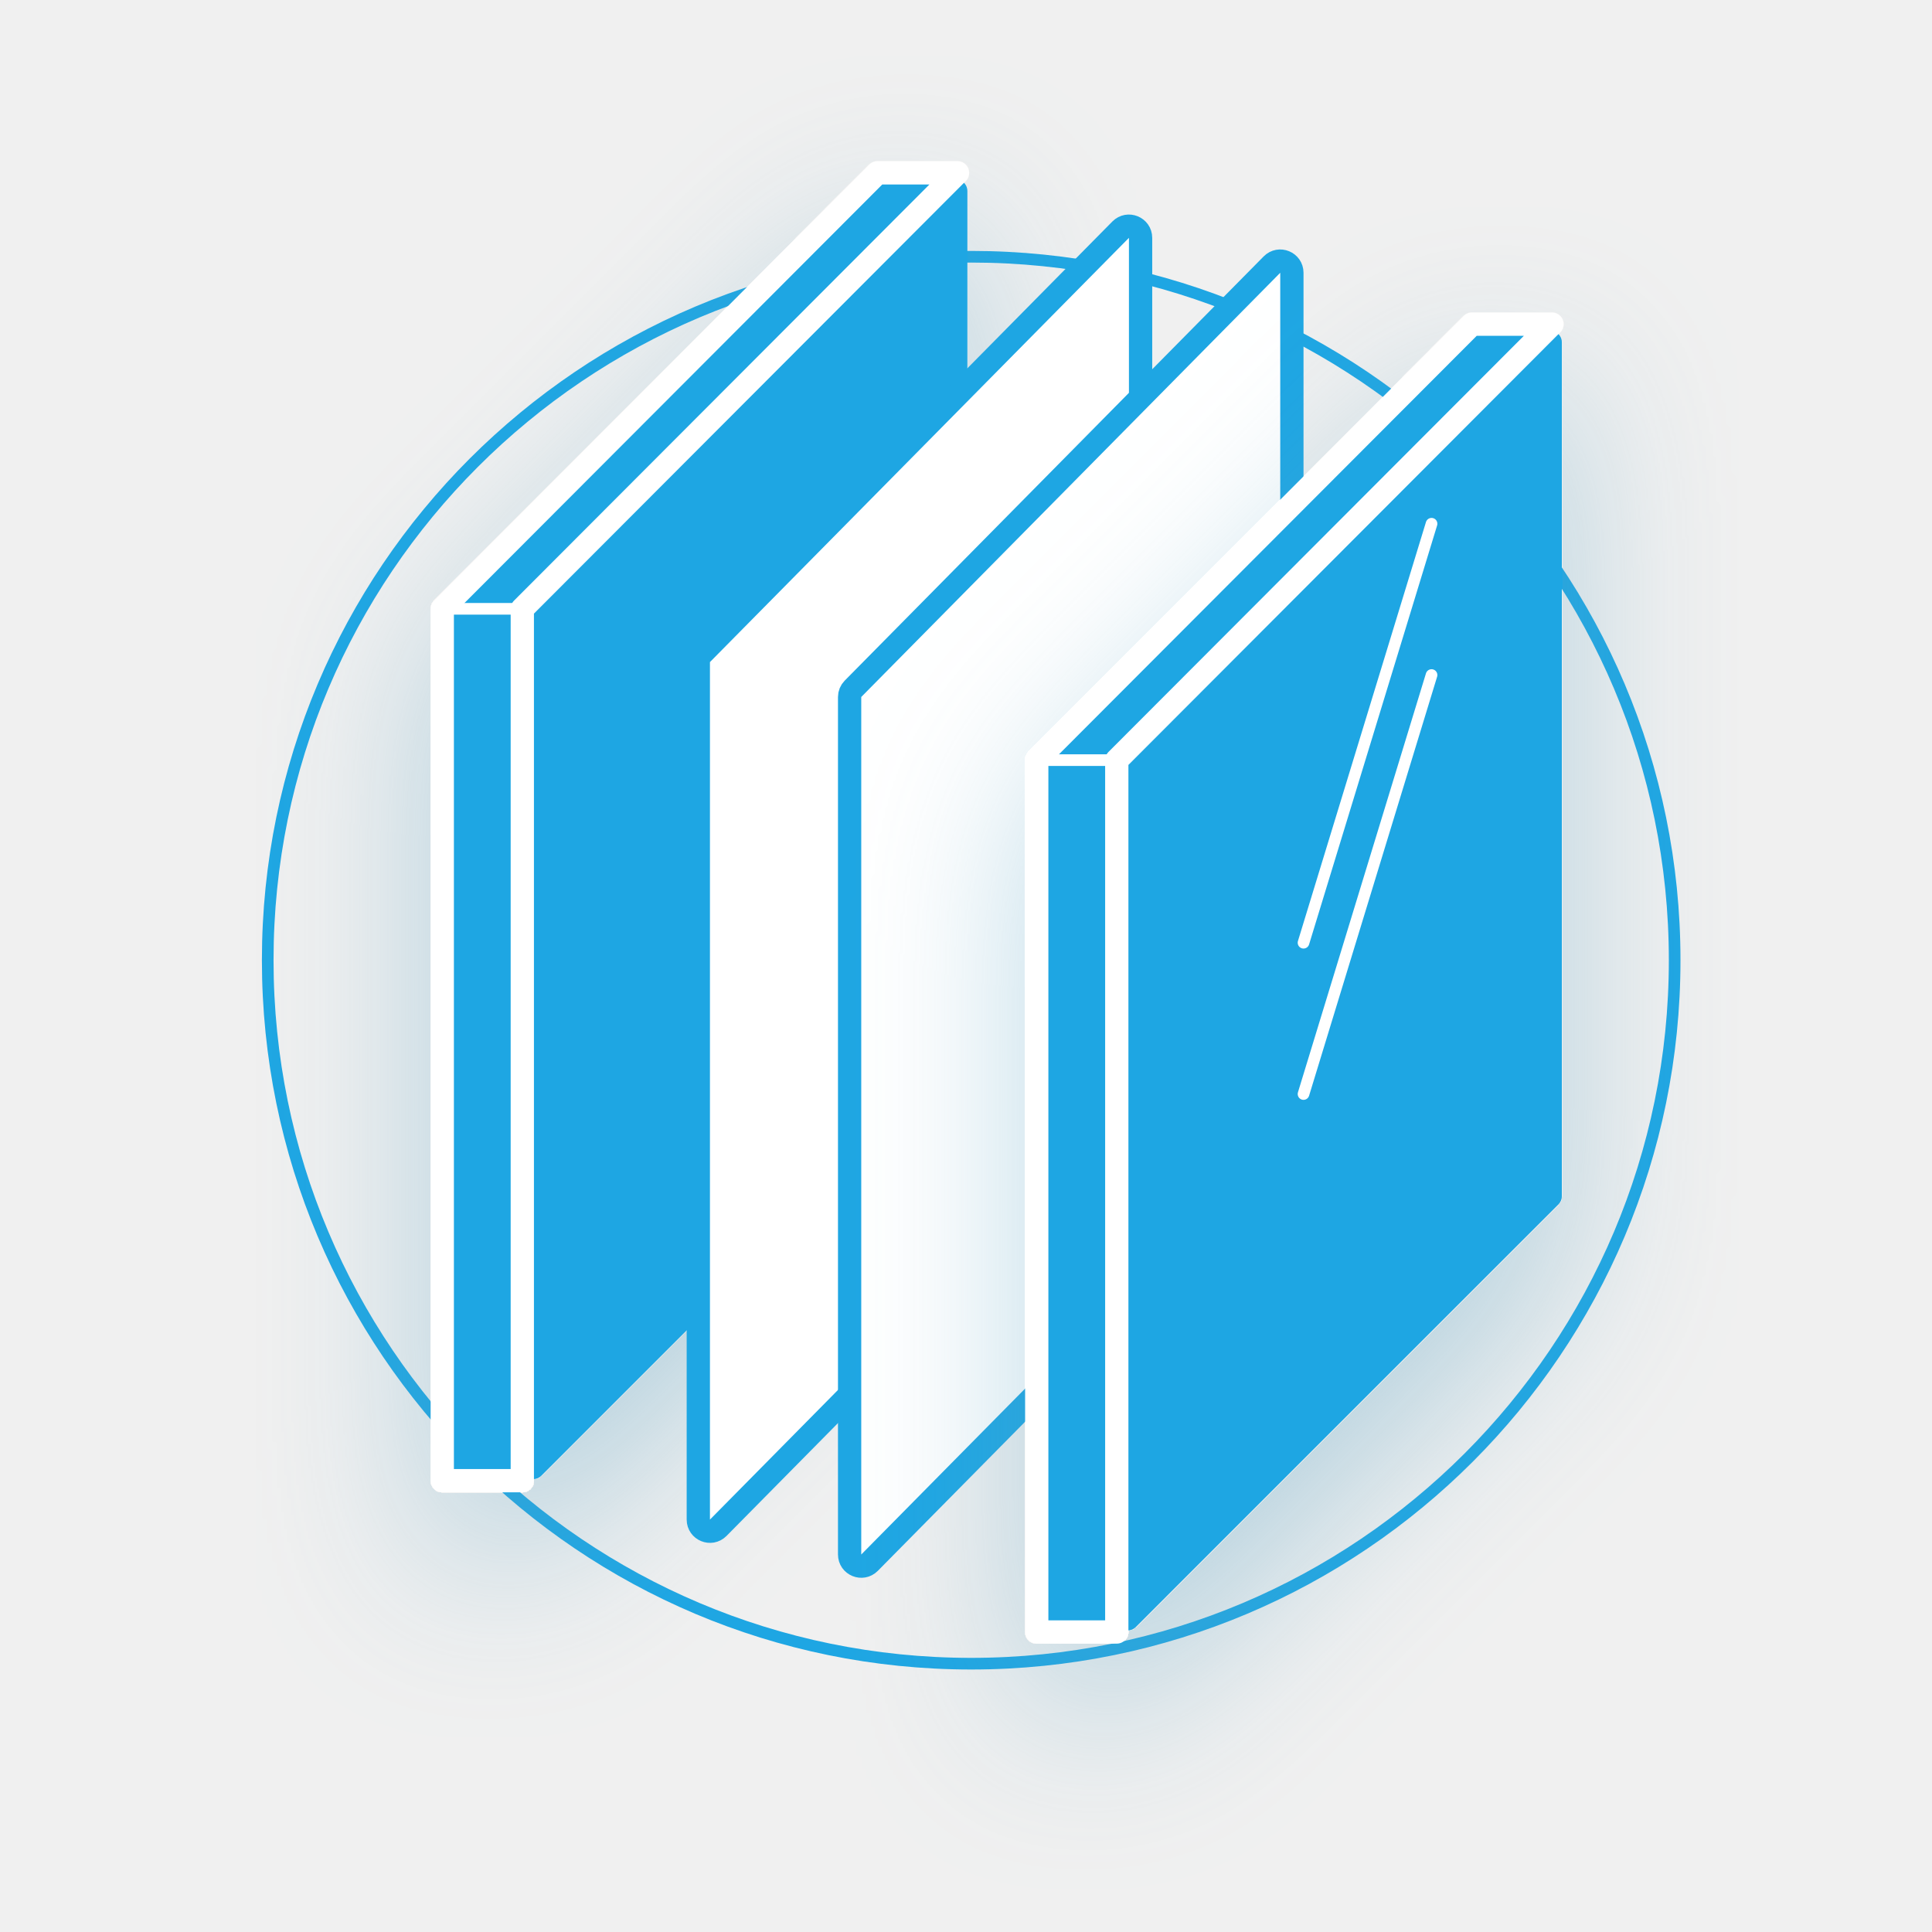
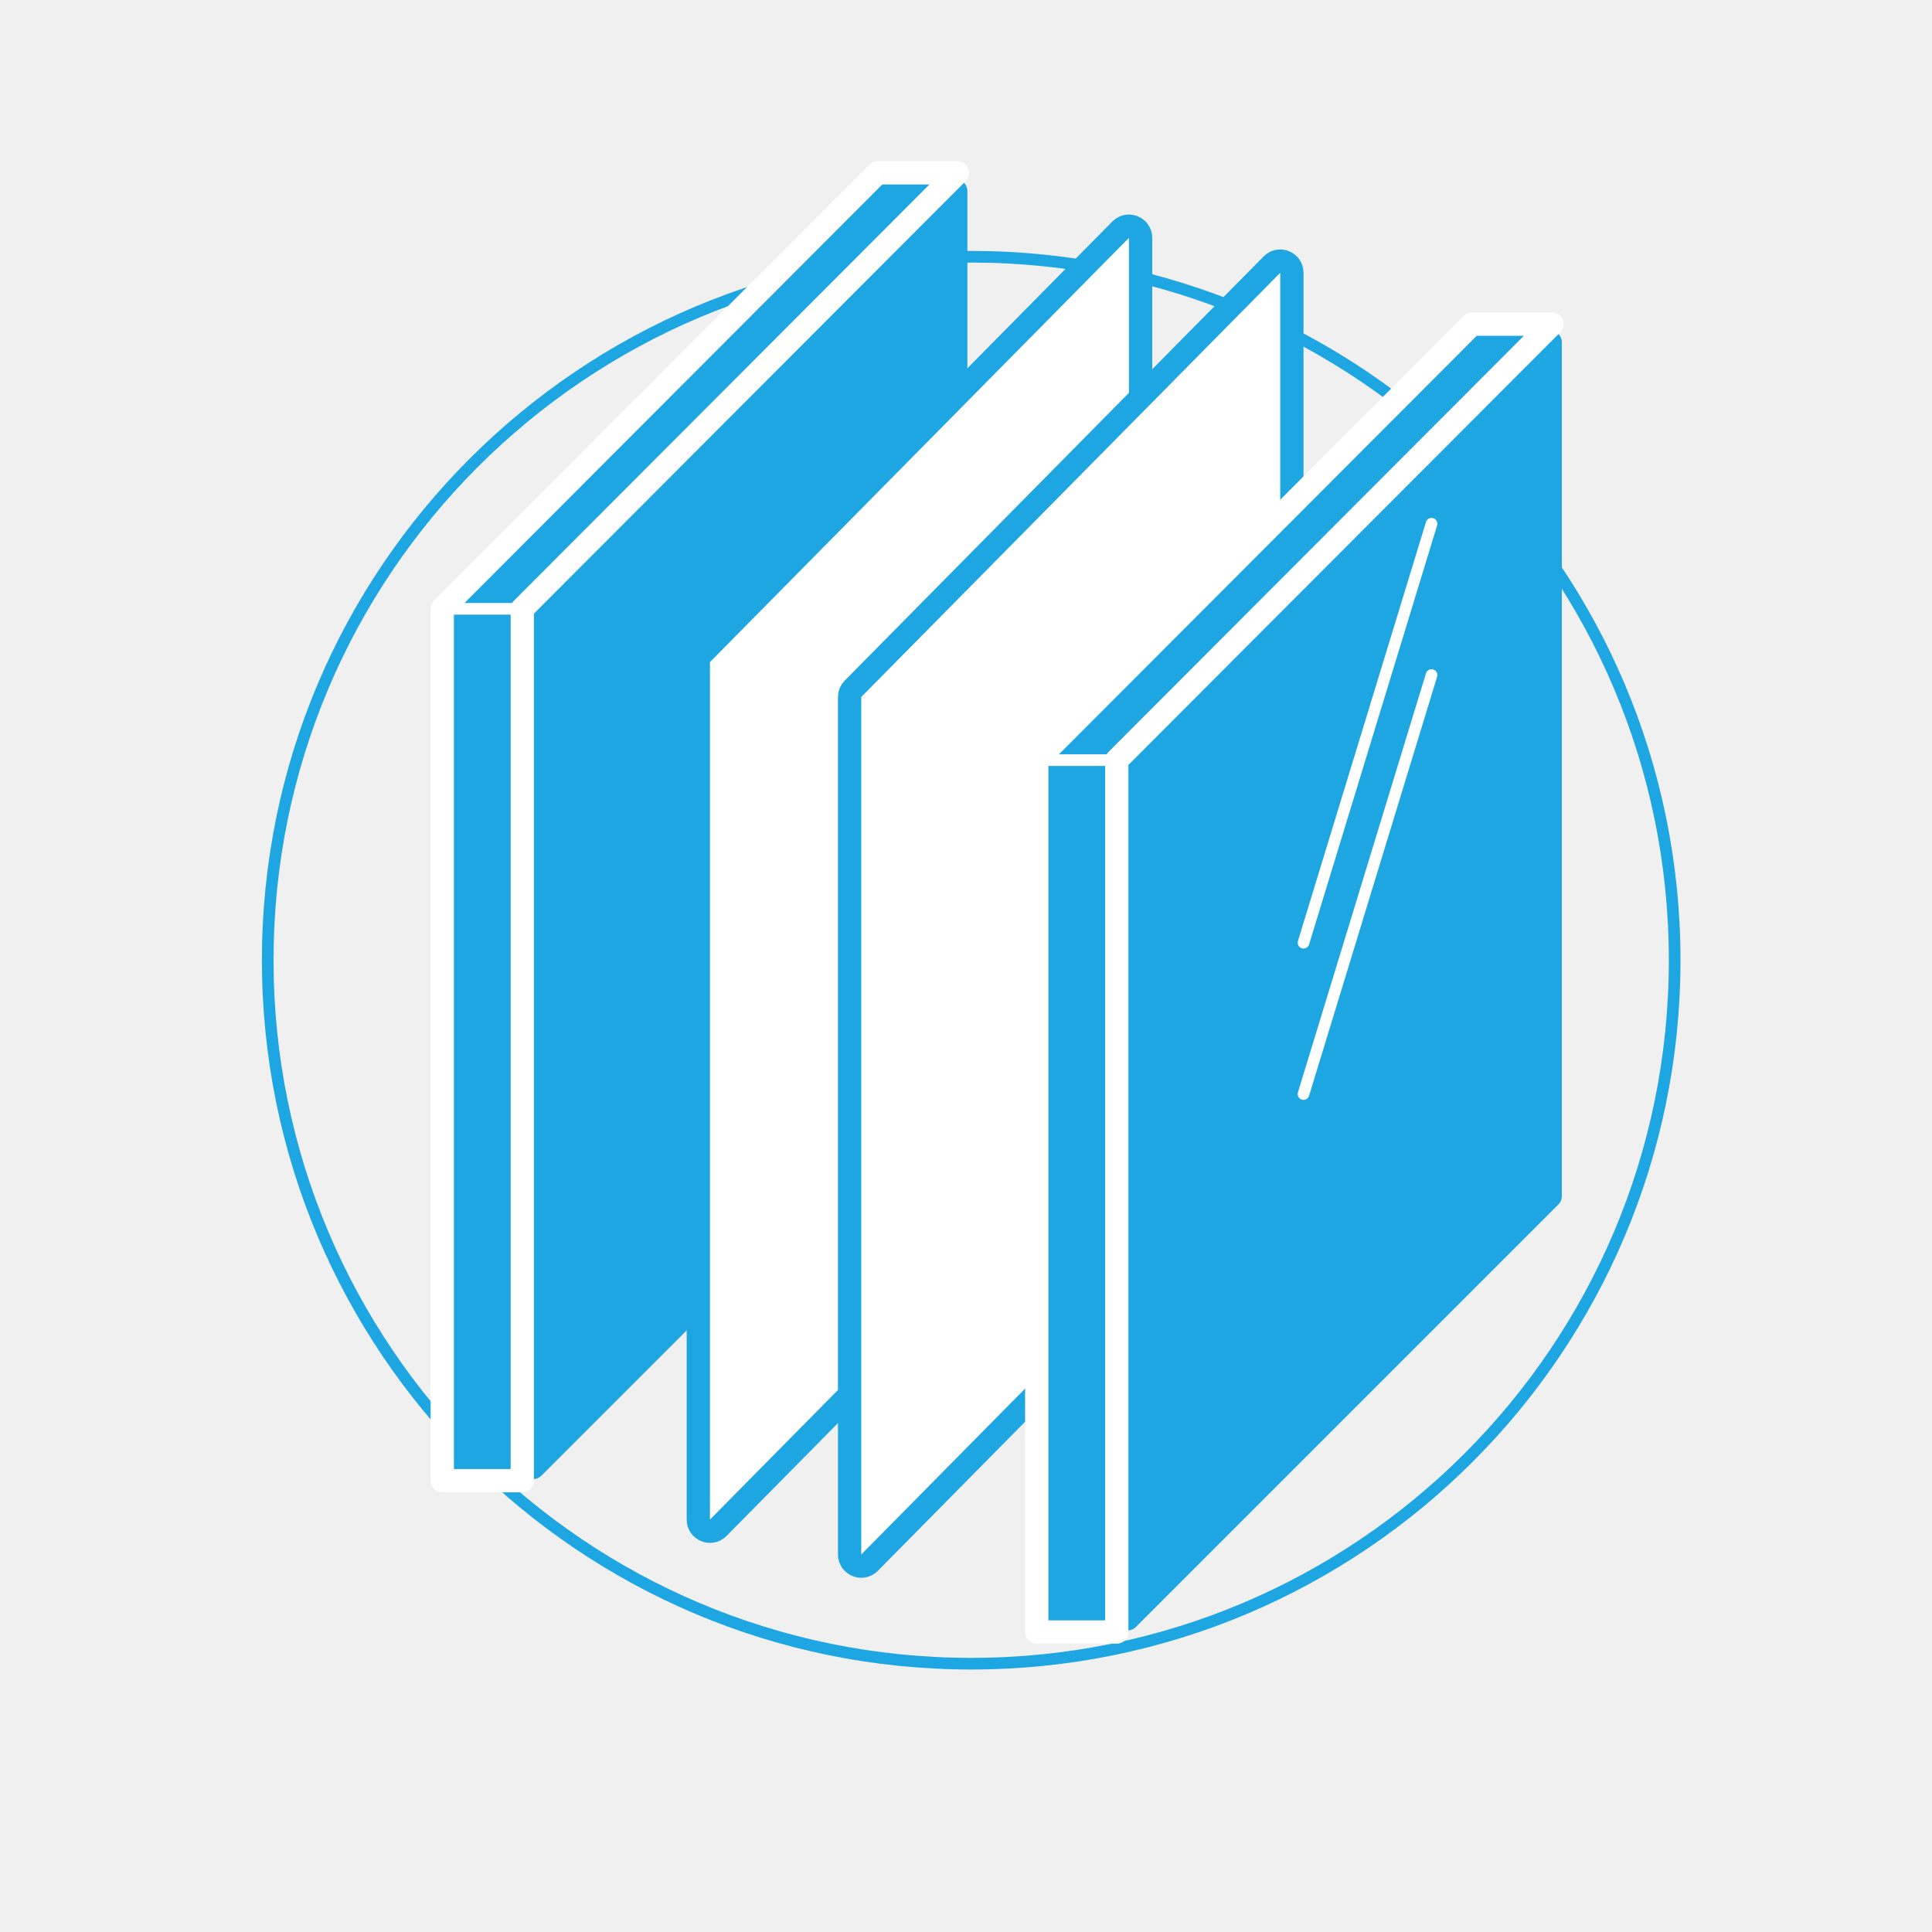
<svg xmlns="http://www.w3.org/2000/svg" width="166" height="166" viewBox="0 0 166 166" fill="none">
  <circle cx="83.446" cy="82.503" r="60.443" stroke="#1EA6E3" />
-   <g filter="url(#filter0_d_136:2549)">
+   <g>
    <path d="M45.103 52.016L81.412 15.707C82.042 15.077 83.119 15.523 83.119 16.414V89.777C83.119 90.043 83.013 90.297 82.826 90.484L46.517 126.793C45.887 127.423 44.81 126.977 44.81 126.086V52.723C44.81 52.458 44.916 52.203 45.103 52.016Z" fill="#1EA6E3" />
    <path d="M38 127.223H44.877V52.309L82.268 14.851H75.391L38 52.309V127.223Z" fill="#1EA6E3" stroke="white" stroke-width="2" stroke-linecap="round" stroke-linejoin="round" />
    <path d="M38.425 52.309H44.81" stroke="white" stroke-linecap="round" stroke-linejoin="round" />
  </g>
  <path d="M60.288 56.184L96.288 19.733C96.917 19.097 98 19.542 98 20.436V94.114C98 94.377 97.896 94.629 97.712 94.816L61.712 131.267C61.083 131.903 60 131.458 60 130.564V56.886C60 56.623 60.104 56.371 60.288 56.184Z" fill="white" stroke="#1EA6E3" stroke-width="2" stroke-linecap="round" stroke-linejoin="round" />
  <path d="M73.288 59.184L109.289 22.733C109.917 22.097 111 22.542 111 23.436V97.114C111 97.377 110.896 97.629 110.711 97.816L74.712 134.267C74.083 134.903 73 134.458 73 133.564V59.886C73 59.623 73.104 59.371 73.288 59.184Z" fill="white" stroke="#1EA6E3" stroke-width="2" stroke-linecap="round" stroke-linejoin="round" />
-   <g filter="url(#filter1_d_136:2549)">
+   <g>
    <path d="M96.181 65.016L132.49 28.707C133.12 28.077 134.197 28.523 134.197 29.414V102.777C134.197 103.042 134.092 103.297 133.904 103.484L97.596 139.793C96.966 140.423 95.888 139.977 95.888 139.086V65.723C95.888 65.457 95.994 65.203 96.181 65.016Z" fill="#1EA6E3" />
    <path d="M89.078 140.223H95.955V65.309L133.346 27.851H126.469L89.078 65.309V140.223Z" fill="#1EA6E3" stroke="white" stroke-width="2" stroke-linecap="round" stroke-linejoin="round" />
    <path d="M89.504 65.309H95.888" stroke="white" stroke-linecap="round" stroke-linejoin="round" />
  </g>
  <path d="M123 45L112 81" stroke="white" stroke-linecap="round" stroke-linejoin="round" />
  <path d="M123 58L112 94" stroke="white" stroke-linecap="round" stroke-linejoin="round" />
  <defs>
    <filter id="filter0_d_136:2549" x="22" y="4.851" width="76.268" height="144.372" filterUnits="userSpaceOnUse" color-interpolation-filters="sRGB">
      <feFlood flood-opacity="0" result="BackgroundImageFix" />
      <feColorMatrix in="SourceAlpha" type="matrix" values="0 0 0 0 0 0 0 0 0 0 0 0 0 0 0 0 0 0 127 0" result="hardAlpha" />
      <feOffset dy="6" />
      <feGaussianBlur stdDeviation="7.5" />
      <feComposite in2="hardAlpha" operator="out" />
      <feColorMatrix type="matrix" values="0 0 0 0 0.355 0 0 0 0 0.639 0 0 0 0 0.767 0 0 0 0.4 0" />
      <feBlend mode="normal" in2="BackgroundImageFix" result="effect1_dropShadow_136:2549" />
      <feBlend mode="normal" in="SourceGraphic" in2="effect1_dropShadow_136:2549" result="shape" />
    </filter>
    <filter id="filter1_d_136:2549" x="73.078" y="17.851" width="76.268" height="144.372" filterUnits="userSpaceOnUse" color-interpolation-filters="sRGB">
      <feFlood flood-opacity="0" result="BackgroundImageFix" />
      <feColorMatrix in="SourceAlpha" type="matrix" values="0 0 0 0 0 0 0 0 0 0 0 0 0 0 0 0 0 0 127 0" result="hardAlpha" />
      <feOffset dy="6" />
      <feGaussianBlur stdDeviation="7.5" />
      <feComposite in2="hardAlpha" operator="out" />
      <feColorMatrix type="matrix" values="0 0 0 0 0.355 0 0 0 0 0.639 0 0 0 0 0.767 0 0 0 0.4 0" />
      <feBlend mode="normal" in2="BackgroundImageFix" result="effect1_dropShadow_136:2549" />
      <feBlend mode="normal" in="SourceGraphic" in2="effect1_dropShadow_136:2549" result="shape" />
    </filter>
  </defs>
</svg>
